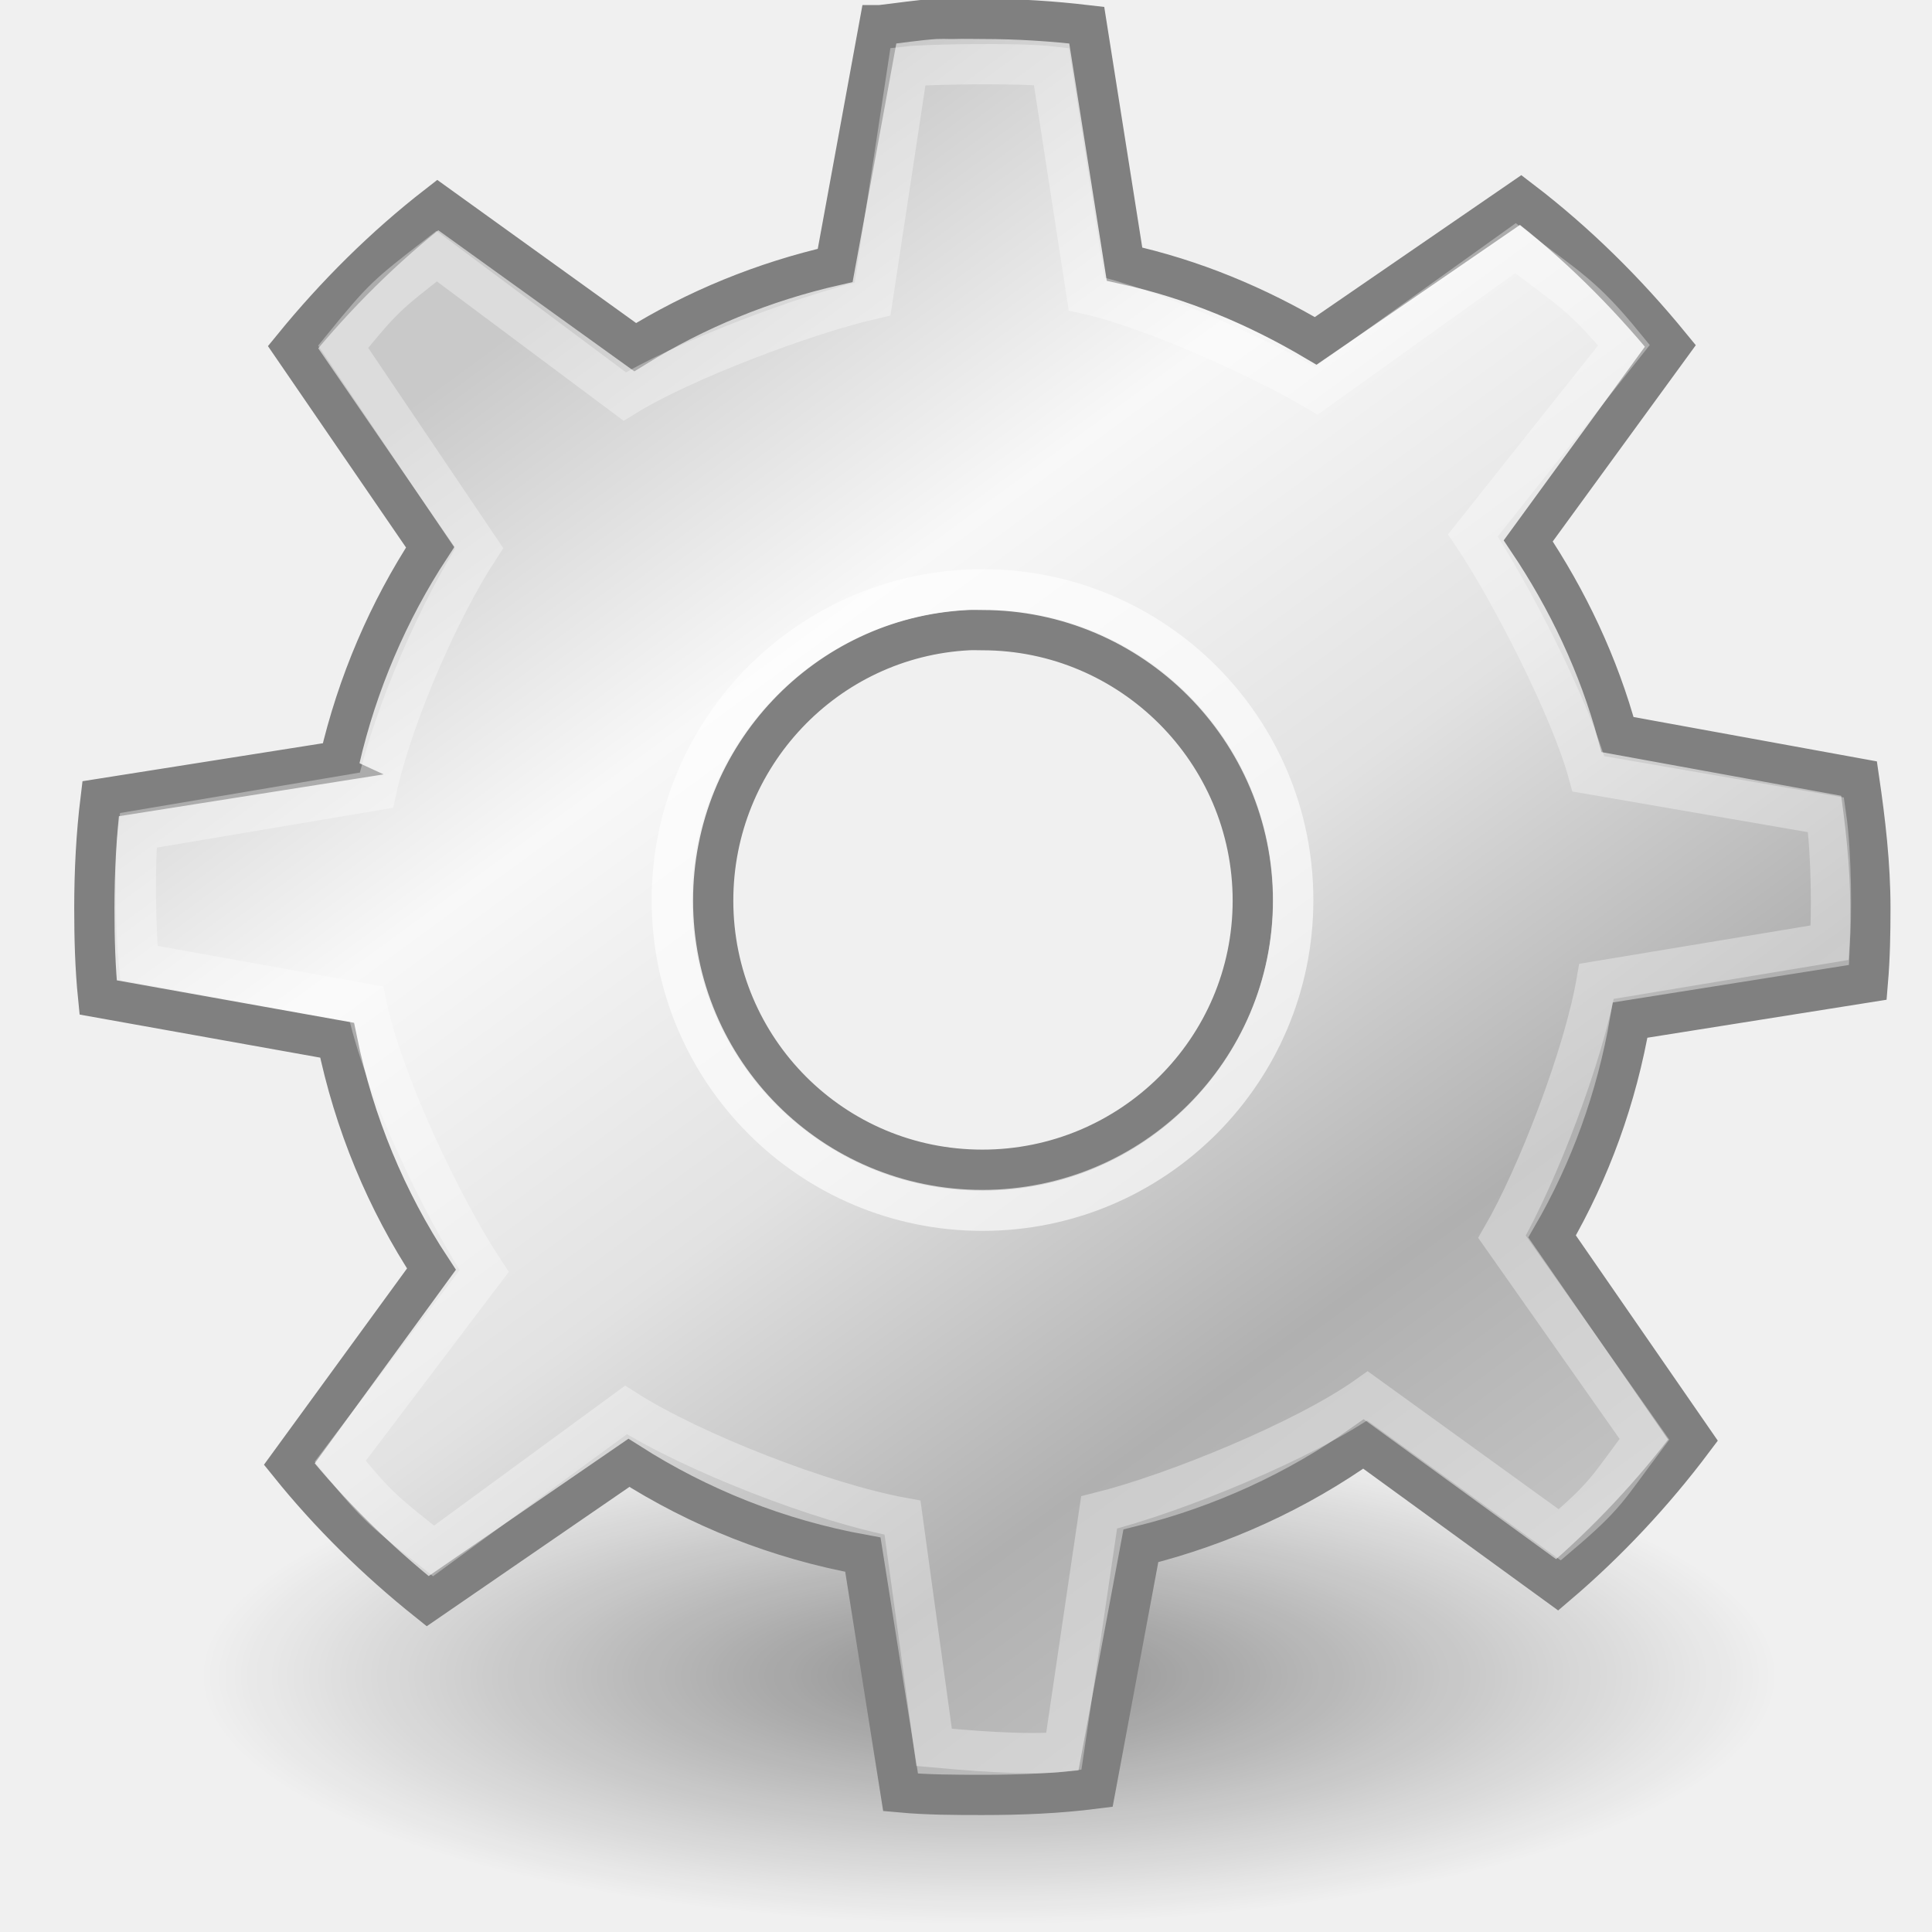
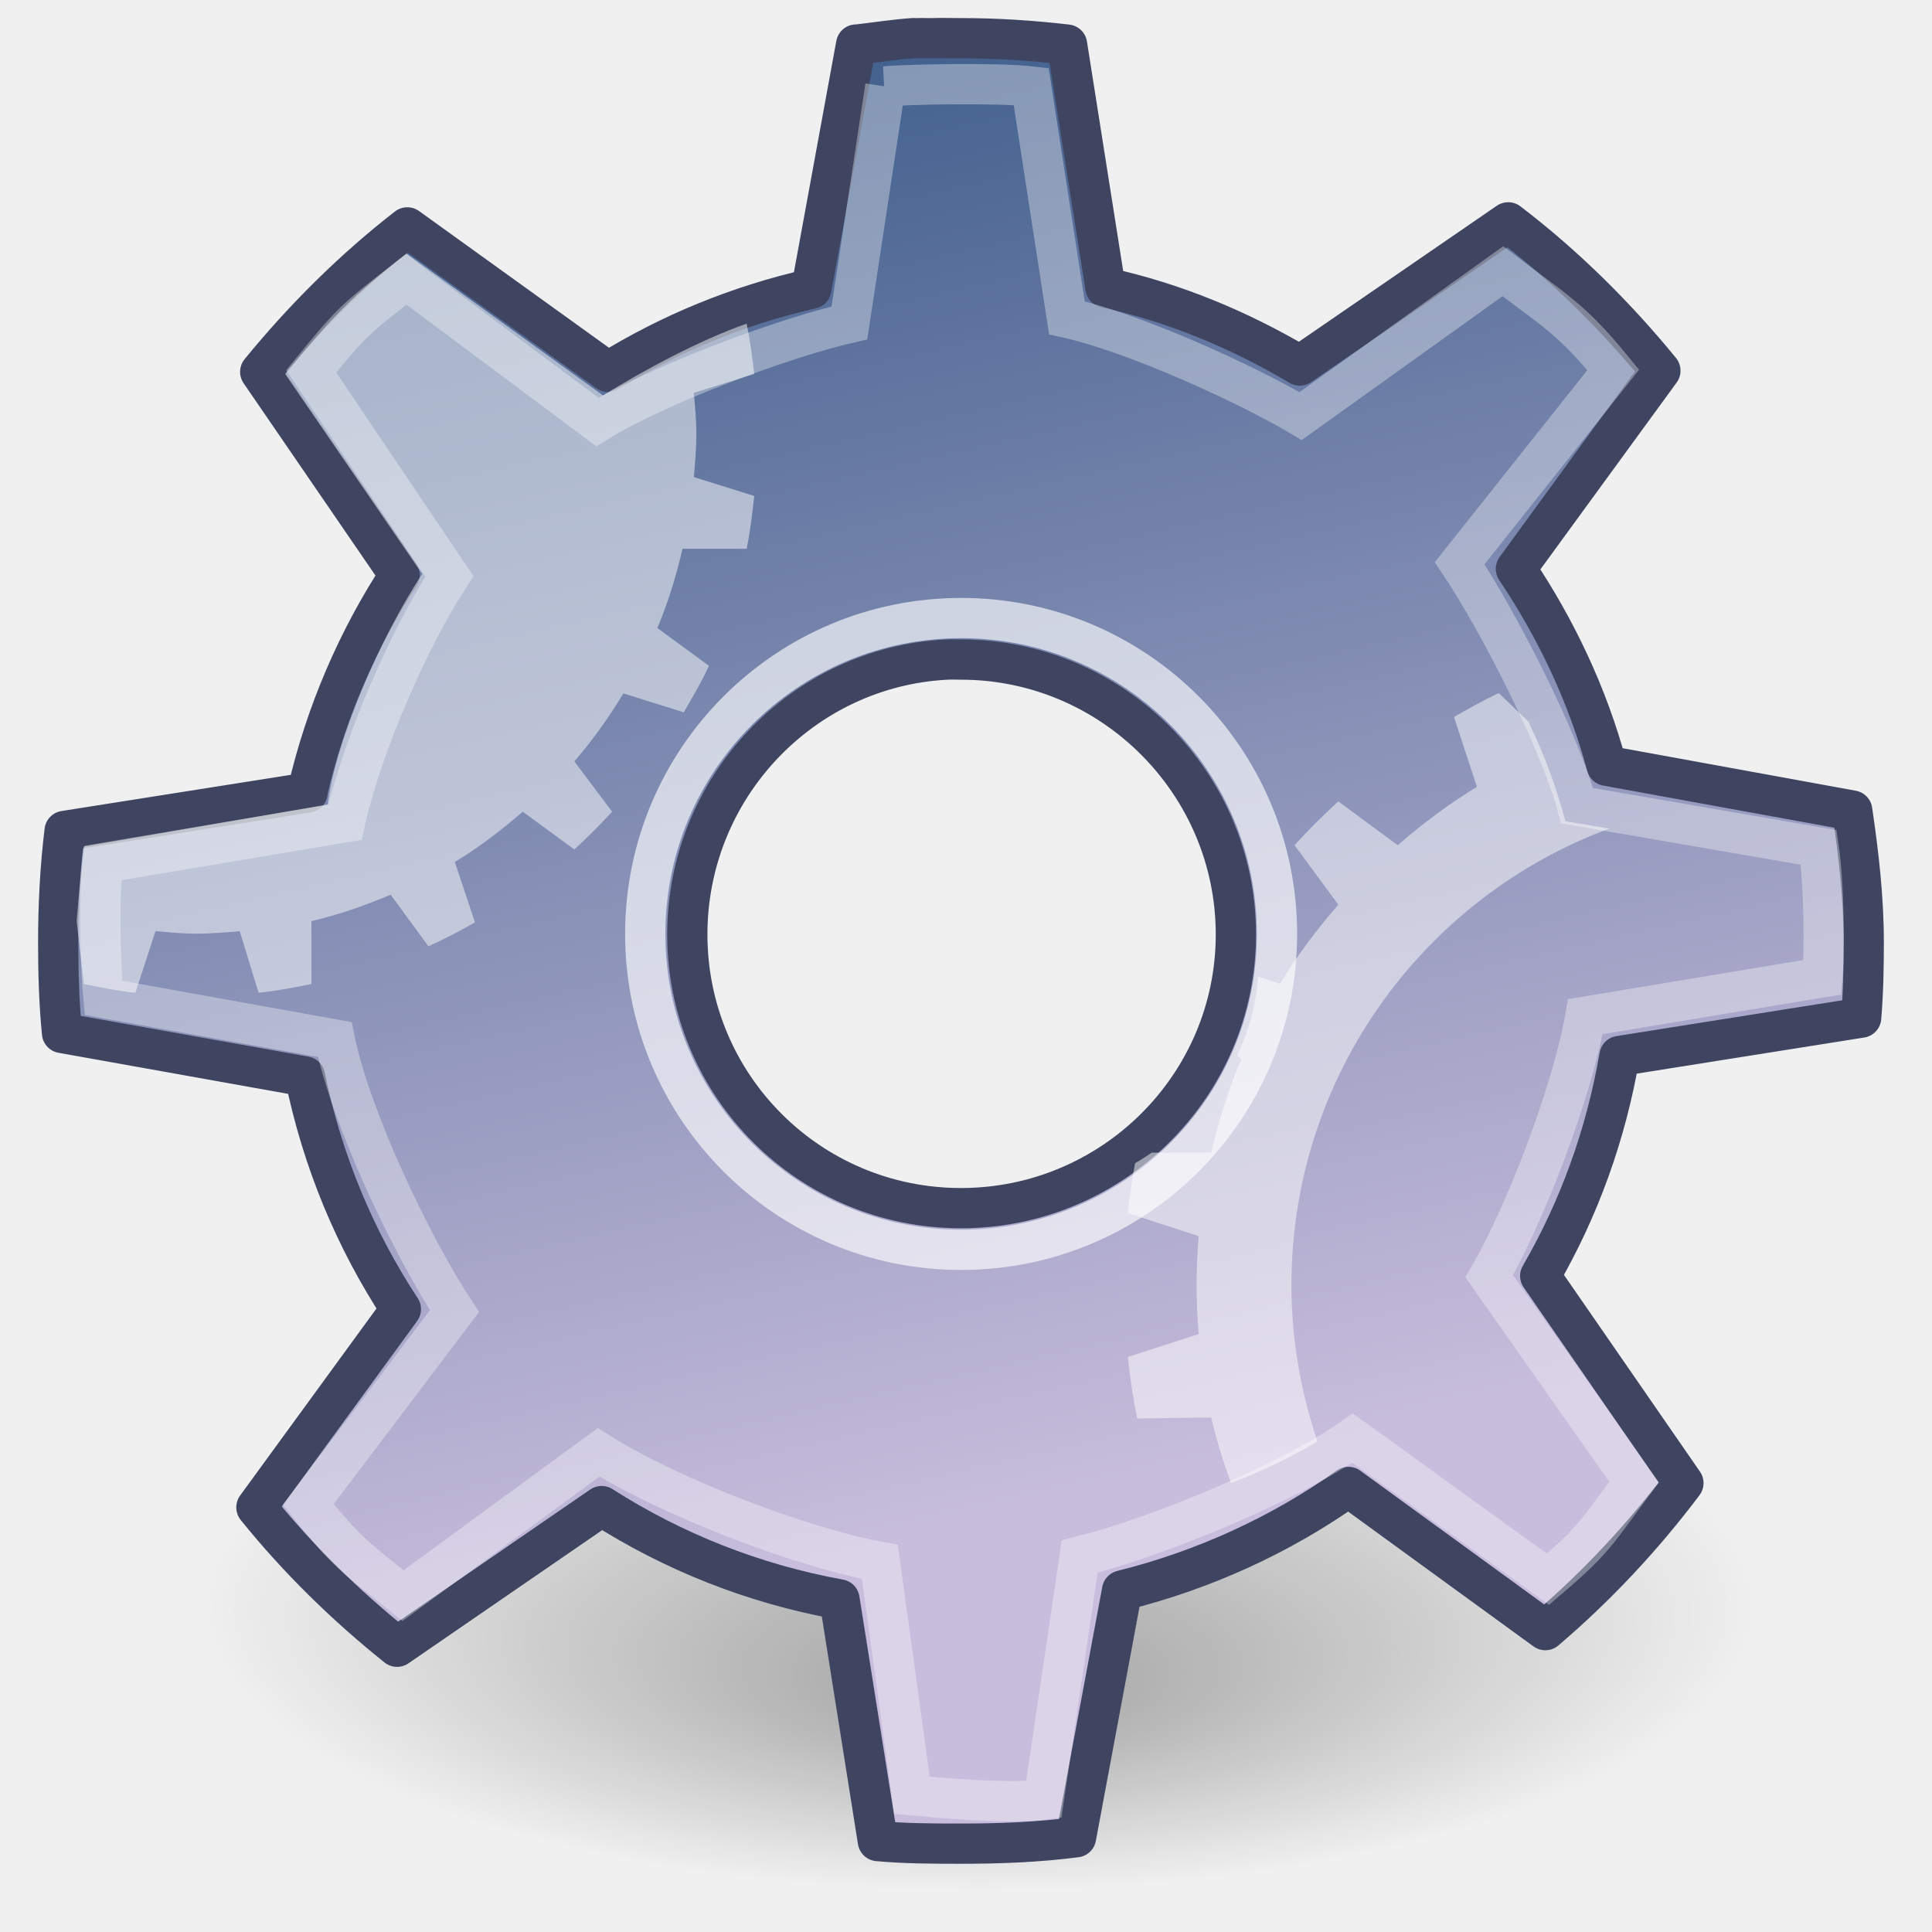
- <svg xmlns="http://www.w3.org/2000/svg" xmlns:xlink="http://www.w3.org/1999/xlink" version="1.1" id="svg11300" height="48px" width="48px">
-   <defs id="defs3">
-     <linearGradient id="linearGradient3264">
-       <stop id="stop3266" offset="0" style="stop-color:#c9c9c9;stop-opacity:1;" />
-       <stop style="stop-color:#f8f8f8;stop-opacity:1;" offset="0.25" id="stop3276" />
-       <stop style="stop-color:#e2e2e2;stop-opacity:1;" offset="0.5" id="stop3272" />
-       <stop id="stop3274" offset="0.75" style="stop-color:#b0b0b0;stop-opacity:1;" />
-       <stop id="stop3268" offset="1" style="stop-color:#c9c9c9;stop-opacity:1;" />
+ <svg xmlns="http://www.w3.org/2000/svg" xmlns:xlink="http://www.w3.org/1999/xlink" width="48" height="48">
+   <defs>
+     <linearGradient id="b">
+       <stop offset="0" stop-opacity=".327" />
+       <stop offset="1" stop-opacity="0" />
    </linearGradient>
-     <linearGradient id="linearGradient3256">
-       <stop id="stop3258" offset="0" style="stop-color:#000000;stop-opacity:1;" />
-       <stop id="stop3260" offset="1" style="stop-color:#000000;stop-opacity:0;" />
+     <linearGradient id="a" x1="99.777" x2="153" y1="15.424" y2="248.631" gradientUnits="userSpaceOnUse">
+       <stop offset="0" stop-color="#184375" />
+       <stop offset="1" stop-color="#c8bddc" />
    </linearGradient>
-     <radialGradient gradientUnits="userSpaceOnUse" gradientTransform="matrix(1,0,0,0.315315,0,26.81305)" r="19.622" fy="39.161" fx="25.456" cy="39.161" cx="25.456" id="radialGradient3262" xlink:href="#linearGradient3256" />
-     <linearGradient gradientTransform="matrix(1.241935,0,0,1.241935,-5.027508,-7.208988)" y2="39.685" x2="34.534" y1="12.285" x1="14.463" gradientUnits="userSpaceOnUse" id="linearGradient3281" xlink:href="#linearGradient3264" />
+     <linearGradient xlink:href="#a" id="d" x1="99.777" x2="153" y1="15.424" y2="248.631" gradientTransform="translate(-54.33576 -1.050787) scale(.20069)" gradientUnits="userSpaceOnUse" />
+     <radialGradient xlink:href="#b" id="c" cx="14.288" cy="68.873" r="11.69" fx="14.288" fy="72.568" gradientTransform="matrix(1.39926 0 0 .51326 4.365074 4.839285)" gradientUnits="userSpaceOnUse" />
  </defs>
-   <g id="layer1">
-     <path transform="translate(-0.883885,2.474874)" d="M 45.078 39.161 A 19.622 6.187 0 1 1  5.834,39.161 A 19.622 6.187 0 1 1  45.078 39.161 z" id="path3254" style="opacity:0.409;color:#000000;fill:url(#radialGradient3262);fill-opacity:1;fill-rule:nonzero;stroke:none;stroke-width:1;stroke-linecap:butt;stroke-linejoin:miter;marker:none;marker-start:none;marker-mid:none;marker-end:none;stroke-miterlimit:4;stroke-dasharray:none;stroke-dashoffset:0;stroke-opacity:1;visibility:visible;display:inline;overflow:visible" />
-     <path id="path3243" d="M 23.25 0.469 C 22.785 0.501 22.332 0.573 21.875 0.625 L 21.844 0.625 L 20.75 6.594 C 18.967 7 17.29 7.689 15.781 8.625 L 10.875 5.094 C 9.549 6.123 8.342 7.324 7.281 8.625 L 10.688 13.594 C 9.653 15.174 8.876 16.979 8.438 18.875 C 8.437 18.884 8.437 18.905 8.438 18.906 L 2.5 19.844 C 2.391 20.73 2.344 21.647 2.344 22.562 C 2.344 23.312 2.364 24.051 2.438 24.781 L 8.375 25.844 C 8.797 27.906 9.599 29.831 10.719 31.531 L 7.188 36.375 C 8.199 37.631 9.366 38.774 10.625 39.781 L 15.625 36.344 C 17.372 37.458 19.323 38.24 21.438 38.625 L 22.375 44.531 C 23.041 44.592 23.724 44.594 24.406 44.594 C 25.369 44.594 26.288 44.557 27.219 44.438 L 28.344 38.406 C 30.351 37.907 32.237 37.04 33.875 35.875 L 38.688 39.375 C 39.936 38.313 41.077 37.093 42.062 35.781 L 38.562 30.719 C 39.51 29.082 40.167 27.276 40.5 25.344 L 46.406 24.406 C 46.458 23.79 46.469 23.192 46.469 22.562 C 46.469 21.468 46.342 20.395 46.188 19.344 L 40.188 18.25 C 39.717 16.514 38.946 14.894 37.969 13.438 L 41.5 8.594 C 40.405 7.255 39.157 6.019 37.781 4.969 L 32.688 8.469 C 31.224 7.603 29.648 6.939 27.938 6.562 L 27 0.625 C 26.147 0.525 25.286 0.469 24.406 0.469 C 24.168 0.469 23.924 0.461 23.688 0.469 C 23.572 0.472 23.459 0.462 23.344 0.469 C 23.313 0.471 23.281 0.467 23.25 0.469 z M 24.062 15.656 C 24.177 15.65 24.291 15.656 24.406 15.656 C 28.105 15.656 31.125 18.676 31.125 22.375 C 31.125 26.074 28.105 29.062 24.406 29.062 C 20.707 29.063 17.719 26.074 17.719 22.375 C 17.719 18.791 20.523 15.836 24.062 15.656 z " style="opacity:1;color:#000000;fill:url(#linearGradient3281);fill-opacity:1;fill-rule:nonzero;stroke:#808080;stroke-width:1;stroke-linecap:butt;stroke-linejoin:miter;marker:none;marker-start:none;marker-mid:none;marker-end:none;stroke-miterlimit:4;stroke-dasharray:none;stroke-dashoffset:0;stroke-opacity:1;visibility:visible;display:inline;overflow:visible" />
-     <path transform="matrix(0.606518,0,0,0.606518,10.15021,7.936835)" d="M 36.239 23.782 A 12.728 12.728 0 1 1  10.783,23.782 A 12.728 12.728 0 1 1  36.239 23.782 z" id="path3283" style="opacity:0.648;color:#000000;fill:none;fill-opacity:1;fill-rule:nonzero;stroke:#ffffff;stroke-width:1.649;stroke-linecap:butt;stroke-linejoin:miter;marker:none;marker-start:none;marker-mid:none;marker-end:none;stroke-miterlimit:4;stroke-dasharray:none;stroke-dashoffset:0;stroke-opacity:1;visibility:visible;display:inline;overflow:visible" />
-     <path style="opacity:0.347;color:#000000;fill:none;fill-opacity:1;fill-rule:nonzero;stroke:#ffffff;stroke-width:1;stroke-linecap:butt;stroke-linejoin:miter;marker:none;marker-start:none;marker-mid:none;marker-end:none;stroke-miterlimit:4;stroke-dasharray:none;stroke-dashoffset:0;stroke-opacity:1;visibility:visible;display:inline;overflow:visible" d="M 22.558,1.65 L 21.68,7.429 C 20.009,7.81 16.935,8.974 15.521,9.851 L 10.849,6.364 C 9.605,7.329 9.52,7.395 8.526,8.614 L 11.904,13.624 C 10.935,15.105 9.77,17.745 9.352,19.632 C 9.352,19.632 3.433,20.63 3.433,20.63 C 3.331,21.461 3.38,23.239 3.448,23.924 L 9.103,24.942 C 9.499,26.875 10.98,29.986 12.029,31.579 L 8.453,36.303 C 9.401,37.48 9.591,37.588 10.771,38.532 L 15.552,35.03 C 17.19,36.074 20.441,37.345 22.423,37.706 L 23.207,43.413 C 23.832,43.469 25.557,43.629 26.429,43.517 L 27.307,37.576 C 29.189,37.108 32.44,35.773 33.975,34.681 L 38.751,38.132 C 39.921,37.137 39.932,36.987 40.856,35.758 L 37.317,30.727 C 38.205,29.193 39.354,26.192 39.666,24.381 L 45.46,23.42 C 45.509,22.842 45.511,21.231 45.367,20.245 L 39.463,19.226 C 39.022,17.599 37.51,14.666 36.594,13.301 L 40.346,8.577 C 39.32,7.323 38.939,7.15 37.65,6.166 L 32.707,9.706 C 31.335,8.894 28.599,7.657 26.995,7.304 L 26.122,1.65 C 25.322,1.556 23.015,1.598 22.558,1.65 z " id="path3285" />
+   <path fill="url(#c)" fill-rule="evenodd" d="M44.286 38.714a19.929 9.837 0 1 1-39.857 0 19.929 9.837 0 1 1 39.857 0z" color="#000" overflow="visible" style="marker:none" transform="translate(-4.539687 -7.794678) scale(1.18638)" />
+   <g color="#000">
+     <path fill="url(#d)" stroke="#3f4561" stroke-linecap="round" stroke-linejoin="round" d="M22.7.947c-.473.032-.933.106-1.398.159h-.032l-1.112 6.068c-1.812.413-3.517 1.113-5.051 2.065l-4.988-3.59C8.771 6.696 7.544 7.917 6.465 9.239l3.463 5.051c-1.051 1.607-1.842 3.441-2.287 5.369-0.0.009-0.0.03 0 .032l-6.036.953c-.11.901-.159 1.833-.159 2.764 0 .762.021 1.513.095 2.256l6.036 1.08c.429 2.096 1.245 4.054 2.383 5.782l-3.59 4.924c1.028 1.276 2.215 2.438 3.495 3.463l5.083-3.495c1.776 1.133 3.76 1.928 5.909 2.319l.953 6.004c.677.062 1.372.064 2.065.064.979-0 1.914-.037 2.859-.159l1.144-6.131c2.041-.508 3.958-1.389 5.623-2.573l4.892 3.558c1.269-1.079 2.429-2.32 3.431-3.653l-3.558-5.147c.964-1.664 1.631-3.5 1.97-5.464l6.004-.953c.053-.627.064-1.234.064-1.874 0-1.112-.129-2.203-.286-3.272l-6.1-1.112c-.478-1.765-1.262-3.412-2.256-4.892l3.59-4.924c-1.113-1.361-2.382-2.618-3.781-3.685l-5.178 3.558c-1.488-.88-3.09-1.556-4.829-1.938l-.953-6.036c-.867-.102-1.742-.159-2.637-.159-.242 1e-8-.491-.008-.731 0-.117.004-.233-.007-.349 0-.032.002-.064-.002-.095 0zm.826 15.44c.116-.006.232 0 .349 0 3.761 0 6.83 3.07 6.83 6.83 0 3.761-3.07 6.799-6.83 6.799-3.761 0-6.799-3.038-6.799-6.799 0-3.643 2.851-6.648 6.449-6.83z" overflow="visible" style="marker:none" />
+     <path fill="none" stroke="#fff" stroke-width="1.622" d="M36.239 23.782a12.728 12.728 0 1 1-25.456 0 12.728 12.728 0 1 1 25.456 0z" opacity=".648" overflow="visible" style="marker:none" transform="translate(9.38202 8.539674) scale(.6166)" />
+     <path fill="none" stroke="#fff" stroke-width="1" d="m21.996 2.148-.893 5.875c-1.699.387-4.824 1.57-6.261 2.462l-4.75-3.545c-1.264.981-1.351 1.048-2.361 2.287l3.434 5.093c-.986 1.506-2.169 4.19-2.594 6.108l-6.018 1.014c-.103.845-.054 2.653.016 3.349l5.748 1.036c.402 1.965 1.908 5.127 2.975 6.747l-3.635 4.803c.964 1.196 1.157 1.306 2.356 2.266l4.861-3.561c1.665 1.062 4.97 2.354 6.985 2.721l.798 5.801c.635.058 2.389.22 3.275.106l.893-6.039c1.913-.476 5.218-1.833 6.779-2.943l4.855 3.508c1.189-1.012 1.2-1.164 2.139-2.414l-3.598-5.114c.903-1.56 2.071-4.611 2.388-6.451l5.891-.977c.049-.587.052-2.225-.095-3.227l-6.002-1.036c-.448-1.654-1.986-4.636-2.917-6.024l3.815-4.803c-1.043-1.276-1.431-1.451-2.742-2.451l-5.024 3.598c-1.395-.825-4.177-2.083-5.807-2.441l-.888-5.748c-.813-.096-3.159-.053-3.624 0z" opacity=".347" overflow="visible" style="marker:none" />
+     <path fill="#fff" d="M10.103 6.297C8.755 7.344 8.166 7.972 7.087 9.294l3.402 4.965c-1.051 1.599-2.158 4.167-2.348 5.729l-6.062 1.044c-.069.563-.174 1.853-.174 1.853l.177 1.562c.428.088.84.171 1.281.219l.5-1.531c.344.028.68.062 1.031.062.351 0 .718-.034 1.062-.062l.469 1.531c.441-.048.885-.13 1.312-.219v-1.562c.686-.16 1.332-.388 1.969-.656l.938 1.281c.402-.182.776-.376 1.156-.594l-.5-1.5c.597-.362 1.162-.795 1.688-1.25l1.281.938c.326-.297.641-.612.938-.938l-.938-1.25c.455-.526.857-1.09 1.219-1.688l1.5.469c.218-.381.443-.754.625-1.156l-1.281-.938c.268-.637.465-1.283.625-1.969h1.594c.088-.428.139-.871.188-1.312l-1.5-.469c.029-.344.062-.711.062-1.062-0-.351-.034-.687-.062-1.031l1.5-.469c-.046-.42-.106-.842-.188-1.25-1.147.399-2.553 1.153-3.569 1.783l-4.88-3.527zM37.237 17.218c-.384.181-.747.386-1.113.596l.57 1.735c-.697.422-1.355.92-1.968 1.45l-1.476-1.088c-.38.346-.742.708-1.088 1.088l1.088 1.476c-.53.613-1.028 1.271-1.45 1.968l-.544-.181c-.048.7-.236 1.361-.518 1.968l.104.078c-.313.743-.565 1.53-.751 2.33h-1.476c-.136.085-.271.185-.414.259-.078.415-.135.817-.181 1.243l1.761.57c-.033.401-.052.807-.052 1.217-0.0.41.018.816.052 1.217l-1.761.57c.056.515.13 1.029.233 1.528l1.838-.026c.128.55.303 1.107.492 1.631.745-.287 1.474-.63 2.149-1.036-.412-1.216-.647-2.529-.647-3.884 0-5.198 3.292-9.637 7.897-11.341l-1.088-.181c-.223-.823-.511-1.629-.88-2.382-.011-.022-.015-.056-.026-.078l-.052-.052-.699-.673z" opacity=".5" overflow="visible" style="marker:none" />
  </g>
</svg>
